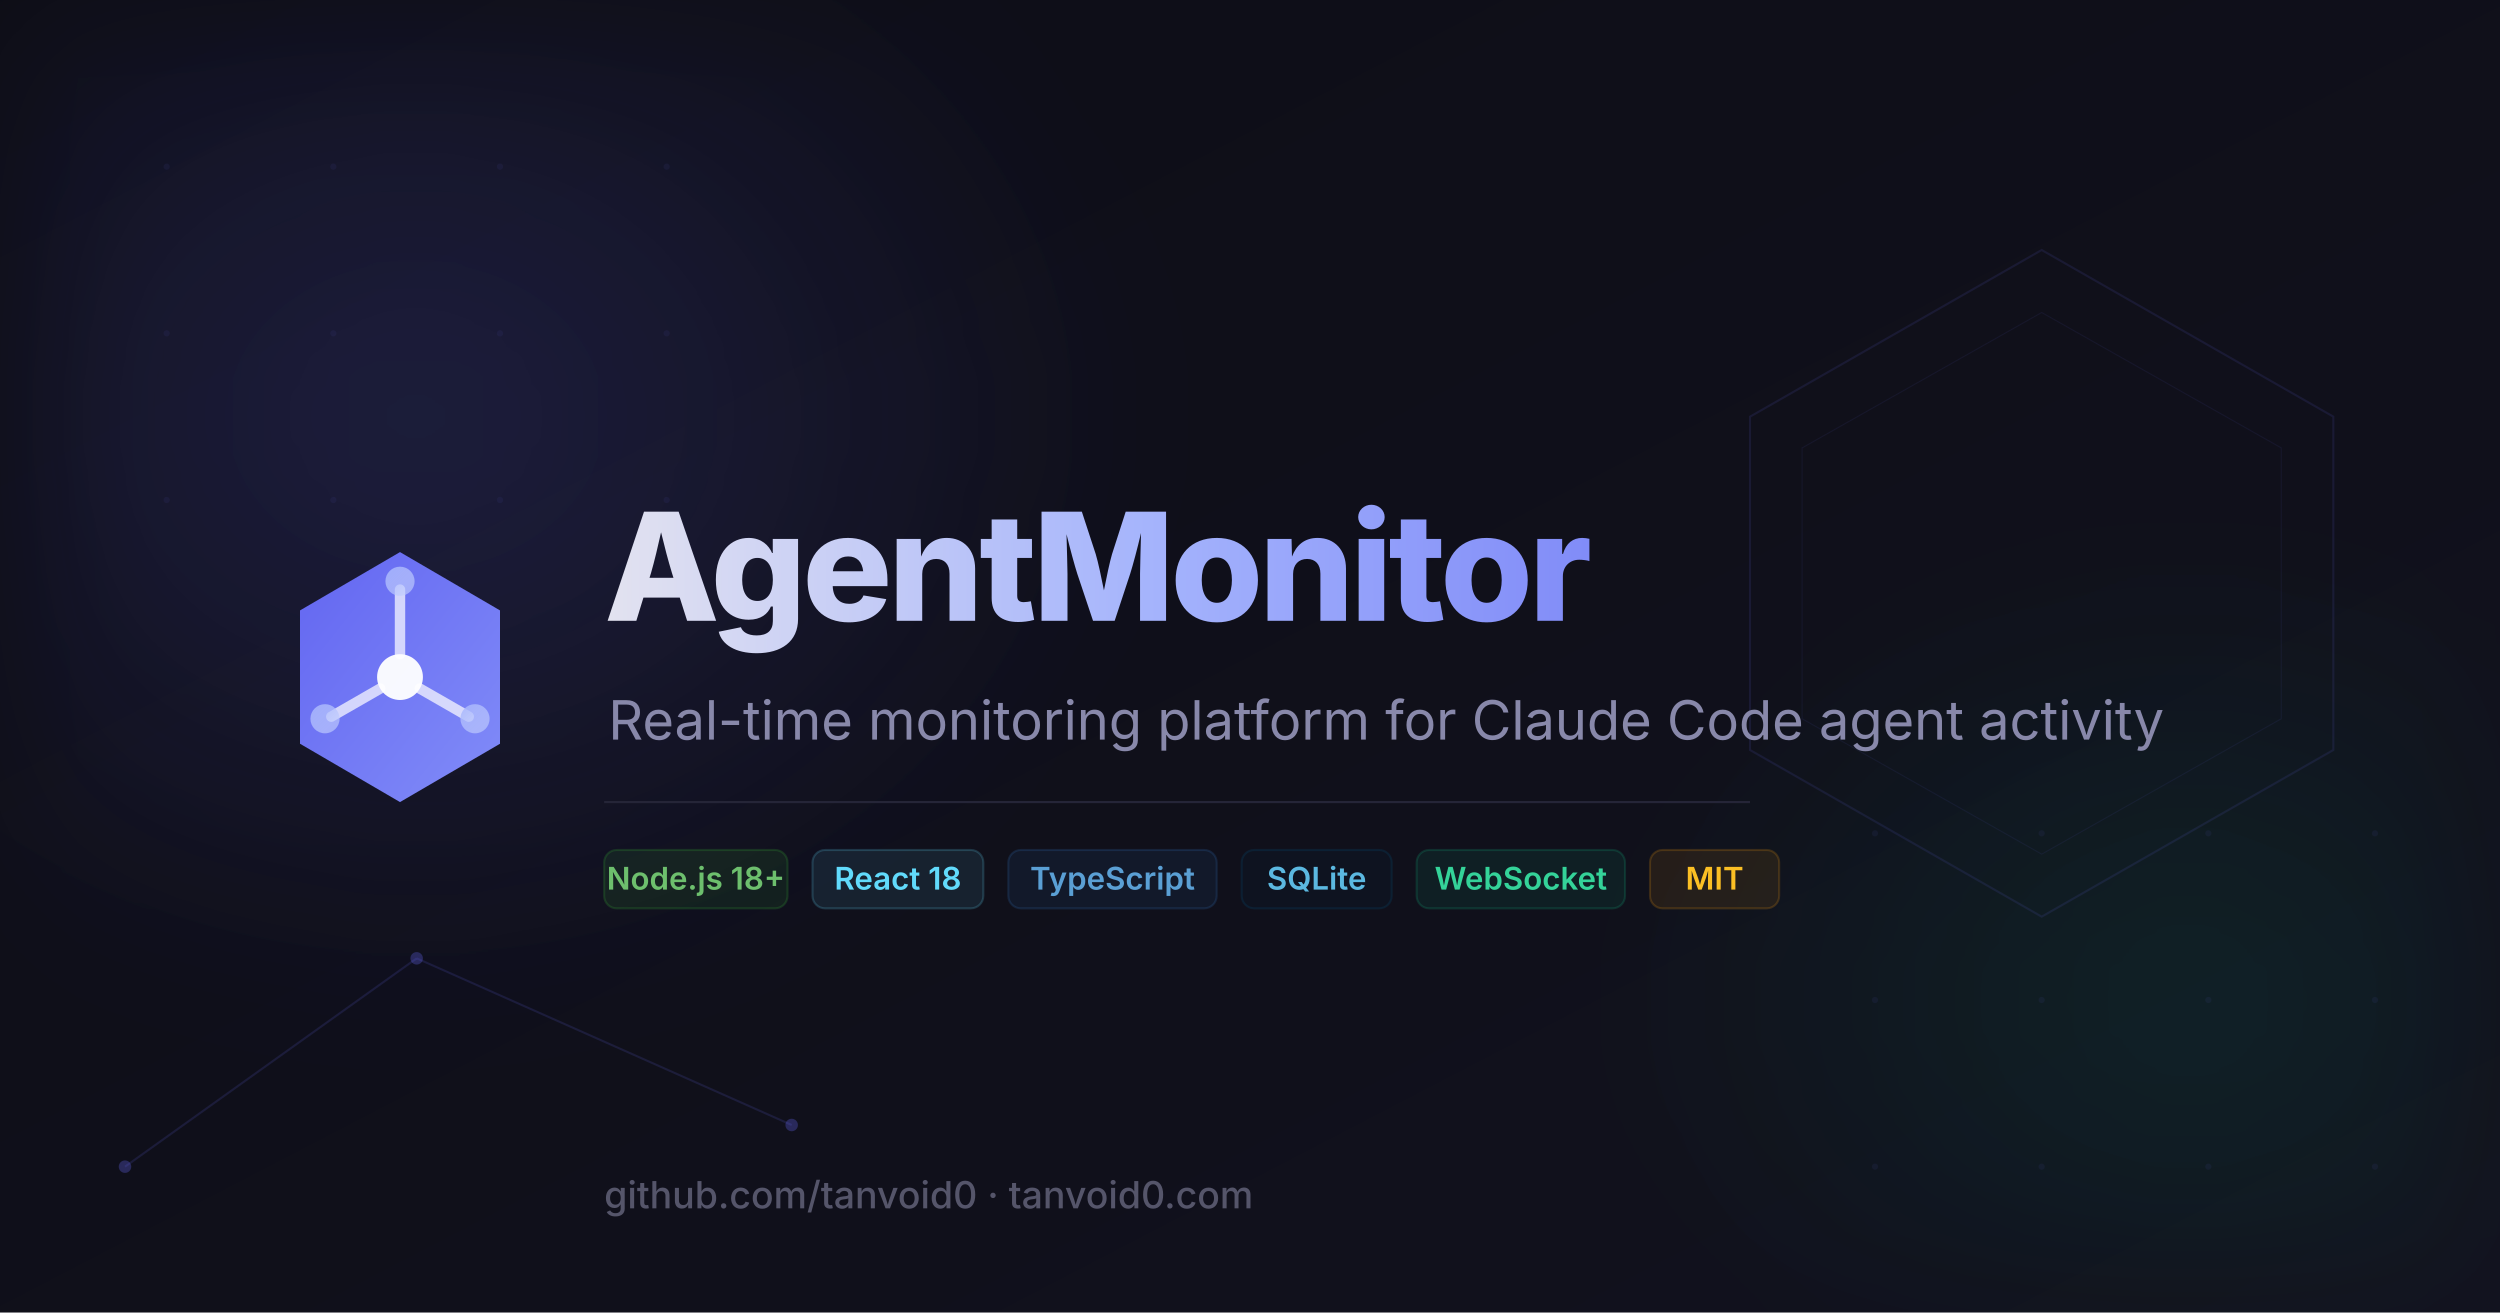
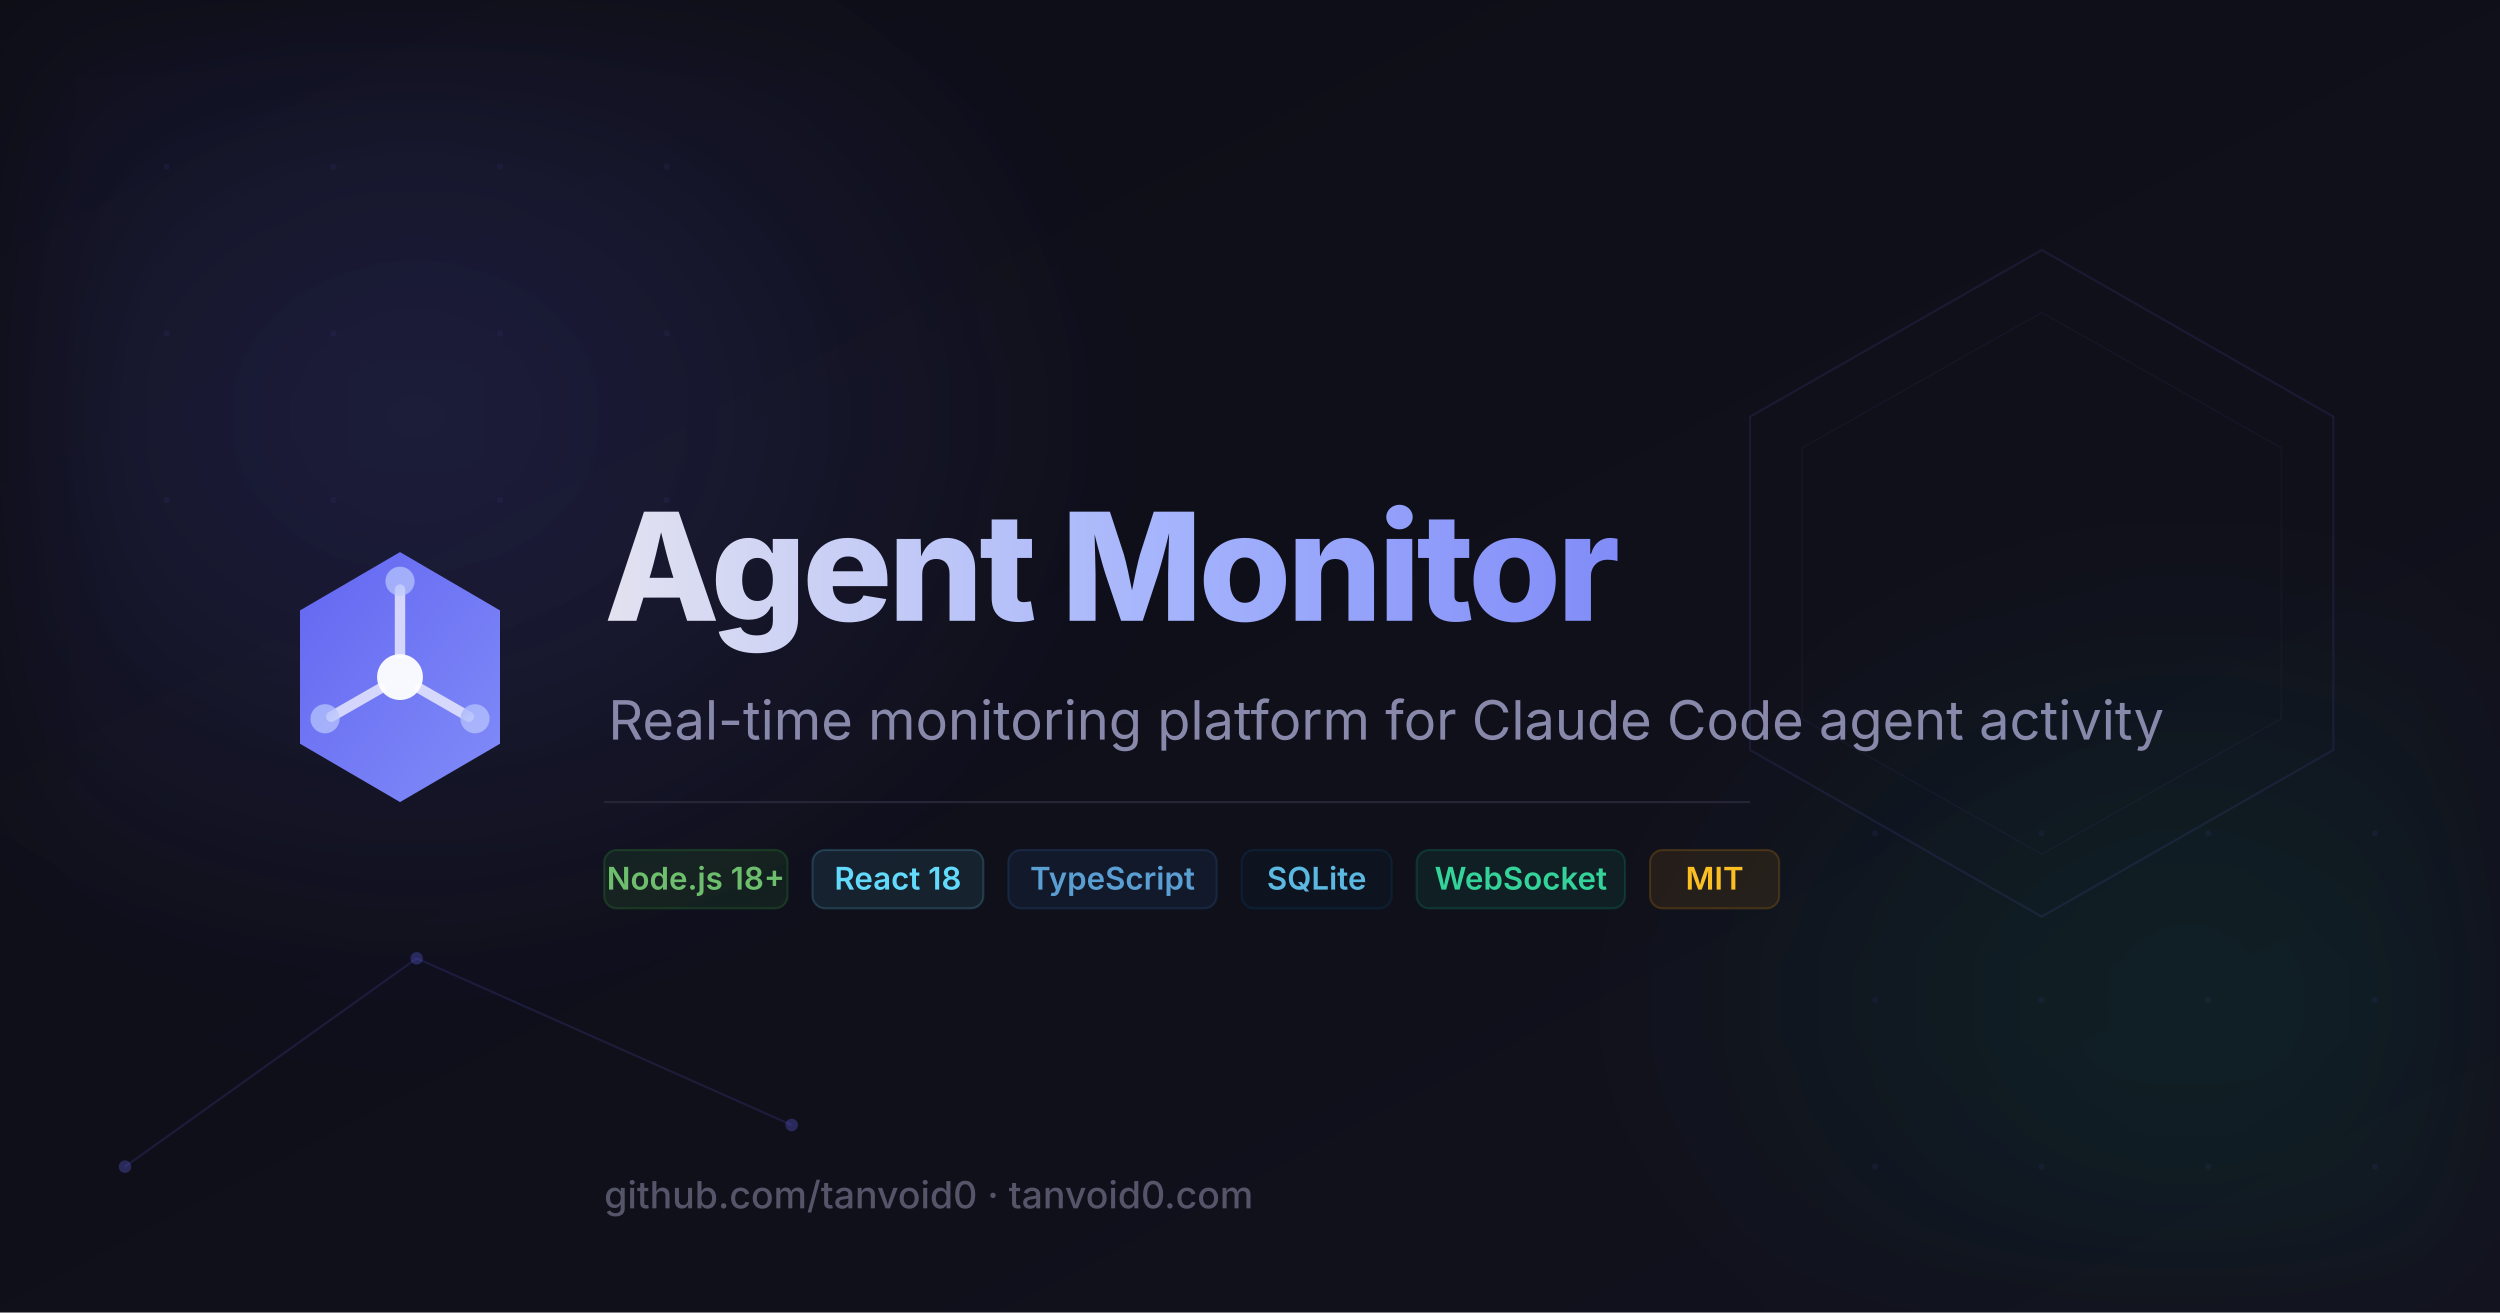
<svg xmlns="http://www.w3.org/2000/svg" viewBox="0 0 1200 630" width="1200" height="630">
  <defs>
    <linearGradient id="bgGrad" x1="0%" y1="0%" x2="100%" y2="100%">
      <stop offset="0%" stop-color="#0d0d16" />
      <stop offset="100%" stop-color="#12121e" />
    </linearGradient>
    <linearGradient id="hexGrad" x1="0%" y1="0%" x2="100%" y2="100%">
      <stop offset="0%" stop-color="#6366f1" />
      <stop offset="100%" stop-color="#818cf8" />
    </linearGradient>
    <linearGradient id="nodeGrad" x1="0%" y1="0%" x2="100%" y2="100%">
      <stop offset="0%" stop-color="#a5b4fc" stop-opacity="0.9" />
      <stop offset="100%" stop-color="#c7d2fe" stop-opacity="0.6" />
    </linearGradient>
    <linearGradient id="titleGrad" x1="0%" y1="0%" x2="100%" y2="0%">
      <stop offset="0%" stop-color="#e2e2f0" />
      <stop offset="55%" stop-color="#a5b4fc" />
      <stop offset="100%" stop-color="#818cf8" />
    </linearGradient>
    <radialGradient id="glow1" cx="50%" cy="50%" r="50%">
      <stop offset="0%" stop-color="#6366f1" stop-opacity="0.18" />
      <stop offset="100%" stop-color="#6366f1" stop-opacity="0" />
    </radialGradient>
    <radialGradient id="glow2" cx="50%" cy="50%" r="50%">
      <stop offset="0%" stop-color="#10b981" stop-opacity="0.10" />
      <stop offset="100%" stop-color="#10b981" stop-opacity="0" />
    </radialGradient>
    <filter id="blur1">
      <feGaussianBlur stdDeviation="40" />
    </filter>
  </defs>
  <rect width="1200" height="630" fill="url(#bgGrad)" />
  <ellipse cx="200" cy="200" rx="340" ry="280" fill="url(#glow1)" filter="url(#blur1)" />
  <ellipse cx="1050" cy="480" rx="280" ry="220" fill="url(#glow2)" filter="url(#blur1)" />
  <g opacity="0.07" fill="#6366f1">
    <circle cx="80" cy="80" r="1.5" />
    <circle cx="160" cy="80" r="1.5" />
    <circle cx="240" cy="80" r="1.5" />
    <circle cx="320" cy="80" r="1.5" />
    <circle cx="80" cy="160" r="1.5" />
    <circle cx="160" cy="160" r="1.5" />
    <circle cx="240" cy="160" r="1.5" />
    <circle cx="320" cy="160" r="1.5" />
    <circle cx="80" cy="240" r="1.5" />
    <circle cx="160" cy="240" r="1.5" />
    <circle cx="240" cy="240" r="1.5" />
    <circle cx="320" cy="240" r="1.5" />
    <circle cx="900" cy="400" r="1.5" />
    <circle cx="980" cy="400" r="1.5" />
    <circle cx="1060" cy="400" r="1.5" />
    <circle cx="1140" cy="400" r="1.5" />
    <circle cx="900" cy="480" r="1.5" />
    <circle cx="980" cy="480" r="1.5" />
    <circle cx="1060" cy="480" r="1.5" />
    <circle cx="1140" cy="480" r="1.5" />
    <circle cx="900" cy="560" r="1.5" />
    <circle cx="980" cy="560" r="1.5" />
    <circle cx="1060" cy="560" r="1.5" />
    <circle cx="1140" cy="560" r="1.5" />
  </g>
  <polygon points="980,120 1120,200 1120,360 980,440 840,360 840,200" fill="none" stroke="#6366f1" stroke-width="1" opacity="0.12" />
  <polygon points="980,150 1095,215 1095,345 980,410 865,345 865,215" fill="none" stroke="#6366f1" stroke-width="0.5" opacity="0.08" />
  <line x1="60" y1="560" x2="200" y2="460" stroke="#6366f1" stroke-width="1" opacity="0.15" />
  <line x1="200" y1="460" x2="380" y2="540" stroke="#6366f1" stroke-width="1" opacity="0.15" />
  <circle cx="60" cy="560" r="3" fill="#6366f1" opacity="0.3" />
  <circle cx="200" cy="460" r="3" fill="#6366f1" opacity="0.3" />
  <circle cx="380" cy="540" r="3" fill="#6366f1" opacity="0.3" />
  <g transform="translate(128, 265)">
    <polygon points="64,0 112,28 112,92 64,120 16,92 16,28" fill="url(#hexGrad)" />
    <circle cx="64" cy="60" r="11" fill="white" opacity="0.95" />
    <line x1="64" y1="49" x2="64" y2="18" stroke="white" stroke-width="5" stroke-linecap="round" opacity="0.7" />
    <line x1="73.5" y1="65.5" x2="97" y2="79" stroke="white" stroke-width="5" stroke-linecap="round" opacity="0.7" />
    <line x1="54.5" y1="65.5" x2="31" y2="79" stroke="white" stroke-width="5" stroke-linecap="round" opacity="0.7" />
    <circle cx="64" cy="14" r="7" fill="url(#nodeGrad)" />
    <circle cx="100" cy="80" r="7" fill="url(#nodeGrad)" />
    <circle cx="28" cy="80" r="7" fill="url(#nodeGrad)" />
  </g>
-   <text x="290" y="298" font-family="'Inter', 'Helvetica Neue', Arial, sans-serif" font-size="72" font-weight="800" letter-spacing="-2" fill="url(#titleGrad)">AgentMonitor</text>
+   <text x="290" y="298" font-family="'Inter', 'Helvetica Neue', Arial, sans-serif" font-size="72" font-weight="800" letter-spacing="-2" fill="url(#titleGrad)">Agent Monitor</text>
  <text x="292" y="355" font-family="'Inter', 'Helvetica Neue', Arial, sans-serif" font-size="26" font-weight="400" fill="#8888aa">Real-time monitoring platform for Claude Code agent activity</text>
  <line x1="290" y1="385" x2="840" y2="385" stroke="#252538" stroke-width="1" />
  <g transform="translate(290, 408)" font-family="'Inter', 'Helvetica Neue', Arial, sans-serif" font-size="15" font-weight="600">
    <rect x="0" y="0" width="88" height="28" rx="6" fill="#33993320" stroke="#33993340" />
    <text x="44" y="19" text-anchor="middle" fill="#6dbf6d">Node.js 18+</text>
    <rect x="100" y="0" width="82" height="28" rx="6" fill="#61dafb18" stroke="#61dafb30" />
    <text x="141" y="19" text-anchor="middle" fill="#61dafb">React 18</text>
    <rect x="194" y="0" width="100" height="28" rx="6" fill="#3178c618" stroke="#3178c630" />
    <text x="244" y="19" text-anchor="middle" fill="#5a9fd4">TypeScript</text>
    <rect x="306" y="0" width="72" height="28" rx="6" fill="#003b5718" stroke="#005f8a30" />
    <text x="342" y="19" text-anchor="middle" fill="#5bb8e0">SQLite</text>
    <rect x="390" y="0" width="100" height="28" rx="6" fill="#10b98118" stroke="#10b98130" />
    <text x="440" y="19" text-anchor="middle" fill="#34d399">WebSocket</text>
    <rect x="502" y="0" width="62" height="28" rx="6" fill="#f59e0b18" stroke="#f59e0b30" />
    <text x="533" y="19" text-anchor="middle" fill="#fbbf24">MIT</text>
  </g>
  <text x="290" y="580" font-family="'Inter', 'Helvetica Neue', Arial, sans-serif" font-size="18" font-weight="500" fill="#55556a">github.com/tanvoid0 · tanvoid0.com</text>
</svg>
